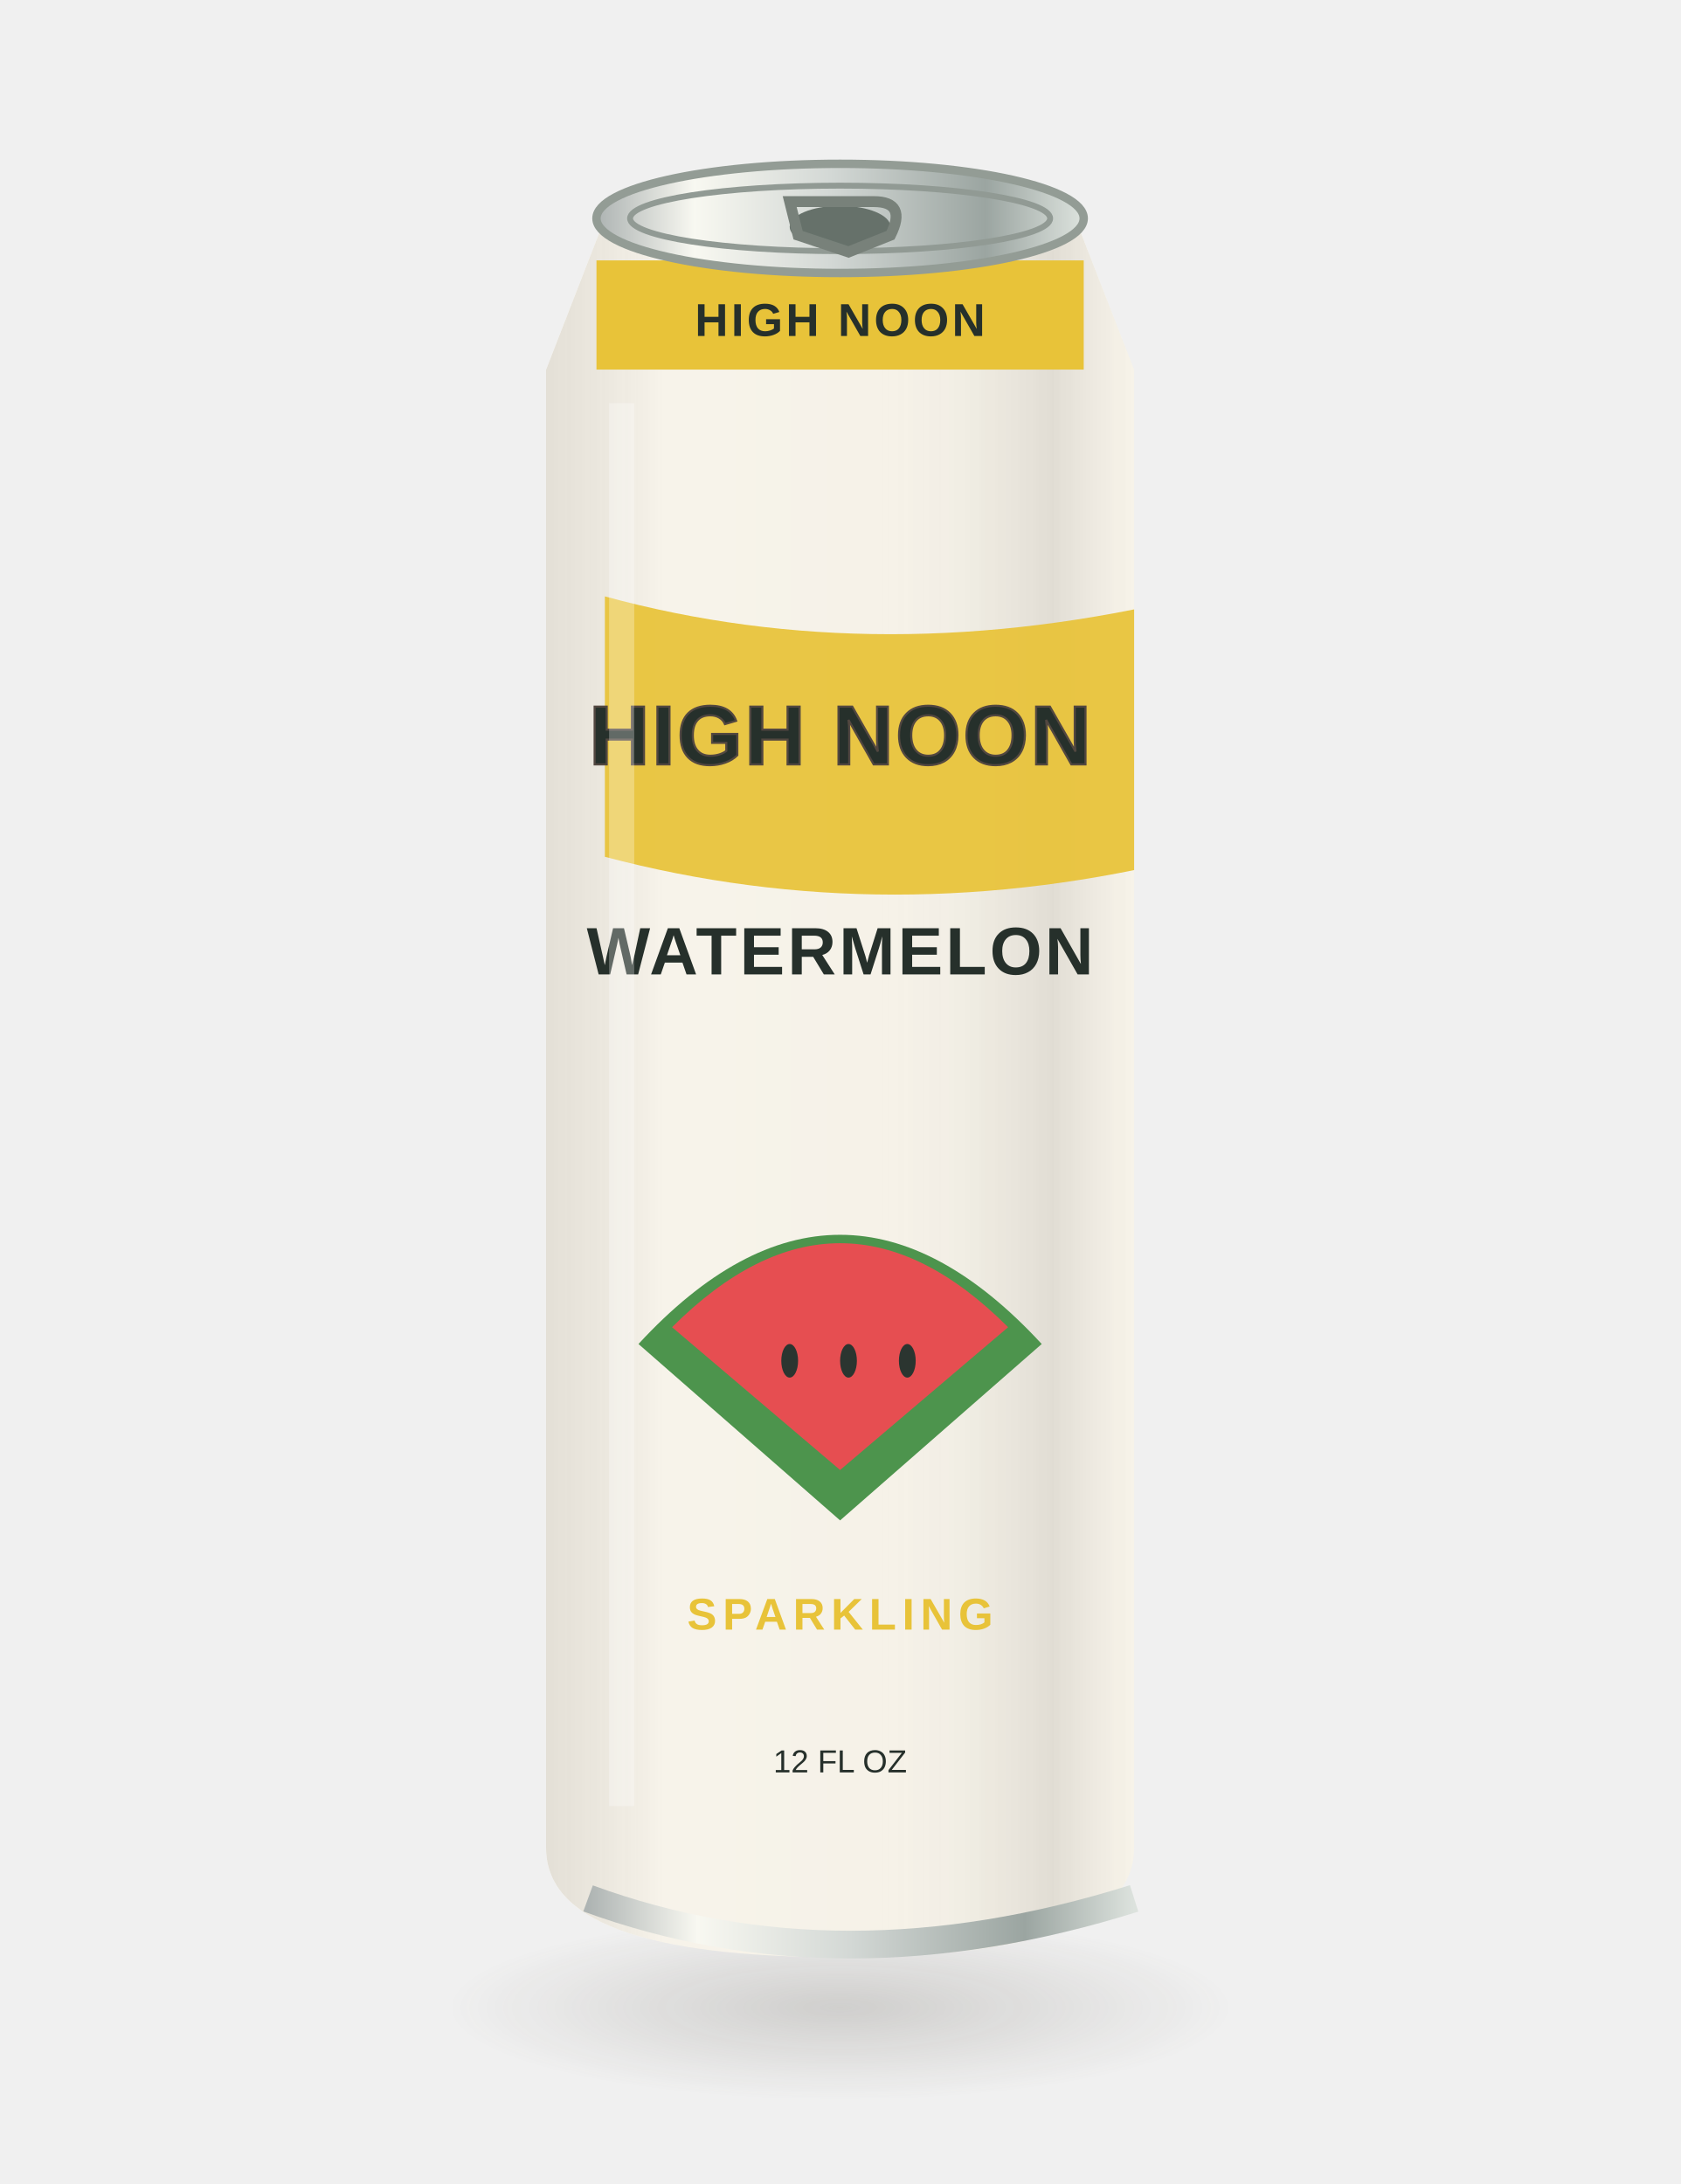
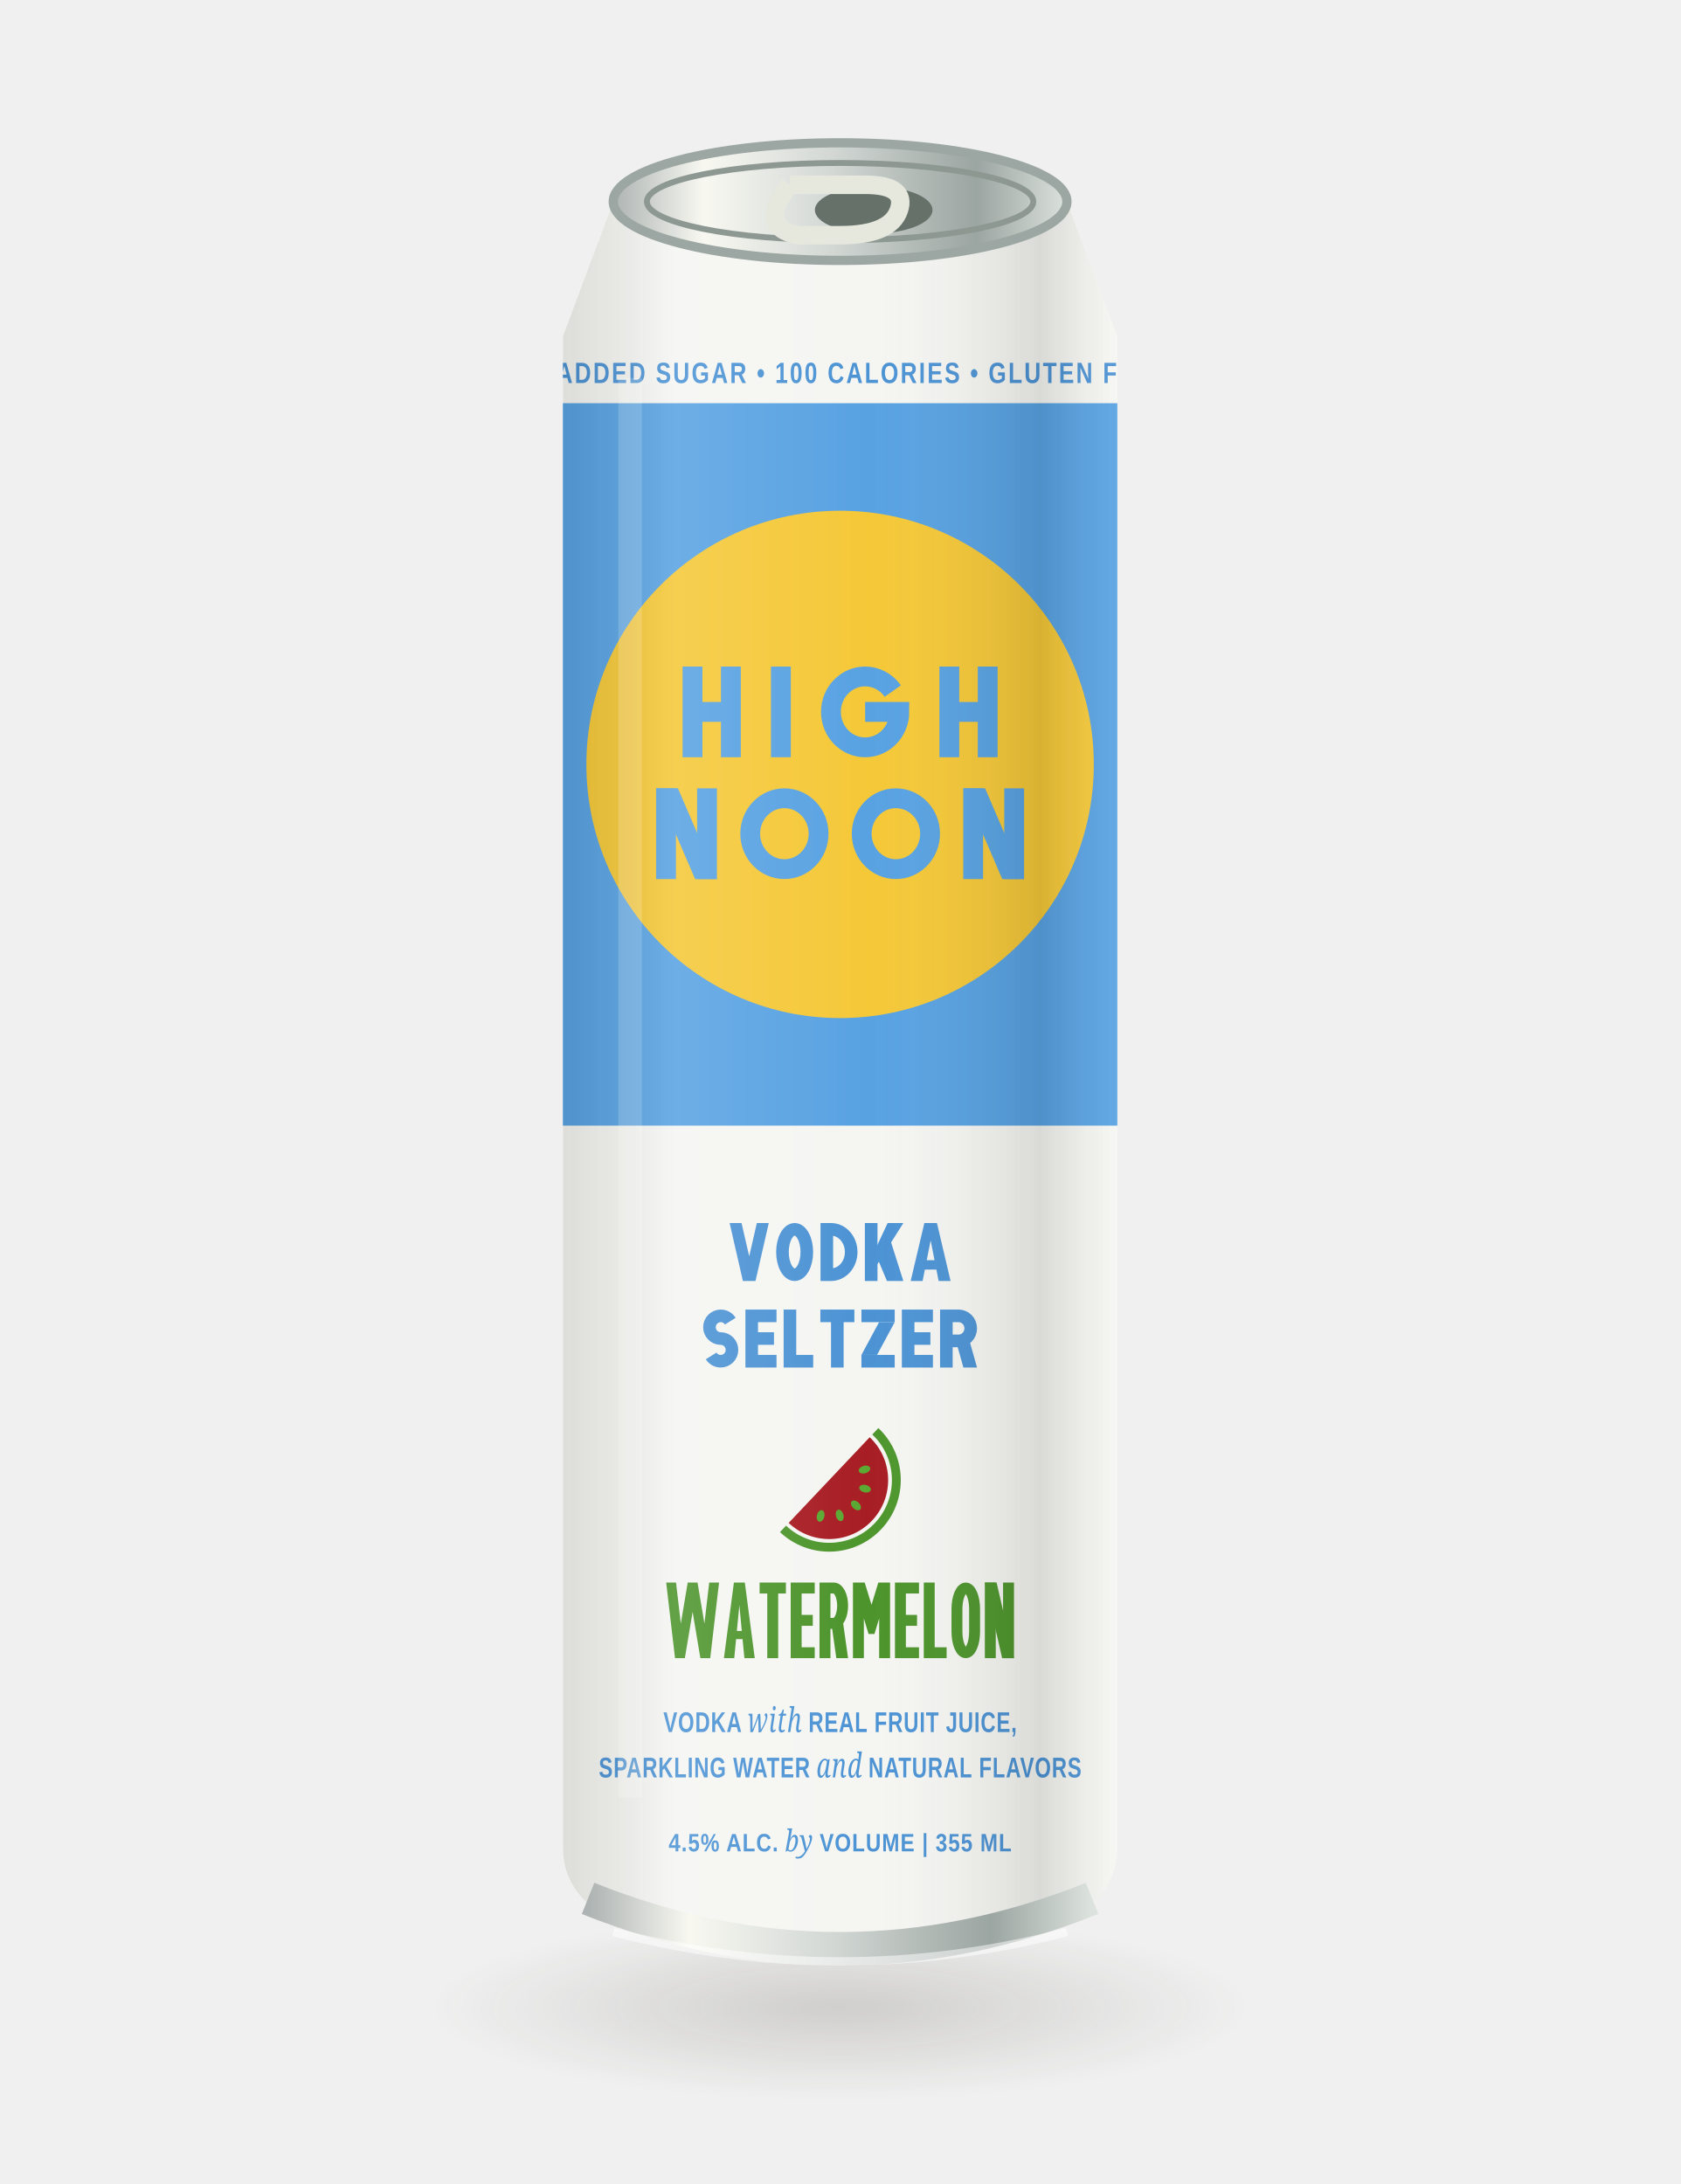
<svg xmlns="http://www.w3.org/2000/svg" viewBox="0 0 200 260" role="img" aria-labelledby="bev-high-noon-vodka-soda-watermelon-title">
  <defs>
    <linearGradient id="bev-high-noon-vodka-soda-watermelon-metal">
      <stop stop-color="#aeb4b3" />
      <stop offset=".2" stop-color="#f8f8f1" />
      <stop offset=".48" stop-color="#d3d8d5" />
      <stop offset=".8" stop-color="#9ba5a1" />
      <stop offset="1" stop-color="#dce2dd" />
    </linearGradient>
    <linearGradient id="bev-high-noon-vodka-soda-watermelon-glass">
      <stop stop-color="#fff" stop-opacity=".65" />
      <stop offset=".18" stop-color="#fff" stop-opacity=".12" />
      <stop offset=".65" stop-color="#fff" stop-opacity=".02" />
      <stop offset="1" stop-color="#75867c" stop-opacity=".35" />
    </linearGradient>
    <linearGradient id="bev-high-noon-vodka-soda-watermelon-shade">
      <stop stop-color="#000" stop-opacity=".12" />
      <stop offset=".2" stop-color="#fff" stop-opacity=".16" />
      <stop offset=".55" stop-color="#fff" stop-opacity="0" />
      <stop offset=".86" stop-color="#000" stop-opacity=".14" />
      <stop offset="1" stop-color="#fff" stop-opacity=".09" />
    </linearGradient>
    <radialGradient id="bev-high-noon-vodka-soda-watermelon-shadow">
      <stop stop-color="#3c372d" stop-opacity=".18" />
      <stop offset="1" stop-color="#3c372d" stop-opacity="0" />
    </radialGradient>
    <clipPath id="bev-high-noon-vodka-soda-watermelon-bodyclip">
-       <path d="M72 26Q100 19 128 26L135 44V220Q135 233 100 233T65 220V44Z" />
+       <path d="M73 24Q100 16 127 24L133 40V220Q133 233 100 233T67 220V40Z" />
    </clipPath>
  </defs>
-   <ellipse cx="100" cy="239" rx="47" ry="11" fill="url(#bev-high-noon-vodka-soda-watermelon-shadow)" />
-   <path d="M72 26Q100 19 128 26L135 44V220Q135 233 100 233T65 220V44Z" fill="#f6f2e8" />
+   <ellipse cx="100" cy="239" rx="49" ry="11" fill="url(#bev-high-noon-vodka-soda-watermelon-shadow)" />
+   <path d="M73 24Q100 16 127 24L133 40V220Q133 233 100 233T67 220V40Z" fill="#f5f5f2" />
  <g clip-path="url(#bev-high-noon-vodka-soda-watermelon-bodyclip)">
-     <path d="M72 26Q100 19 128 26L135 44V220Q135 233 100 233T65 220V44Z" fill="url(#bev-high-noon-vodka-soda-watermelon-shade)" opacity=".63" />
-     <path d="M71 31h58v13H71Z" fill="#e8c339" />
-     <text x="100" y="40" text-anchor="middle" font-family="Arial,sans-serif" font-size="5.5" fill="#26302b" font-weight="bold" letter-spacing=".35">HIGH NOON</text>
-     <path d="M72 71q33 9 70 0v31q-36 9-70 0Z" fill="#e8c339" opacity=".93" />
-     <text x="100" y="91" text-anchor="middle" font-family="Arial,sans-serif" font-size="10" fill="#26302b" font-weight="bold" letter-spacing=".25" stroke="#524740" stroke-width=".25">HIGH NOON</text>
-     <text x="100" y="116" text-anchor="middle" font-family="Arial,sans-serif" font-size="8" fill="#26302b" font-weight="bold" letter-spacing=".35">WATERMELON</text>
-     <path d="M76 160q24-26 48 0l-24 21Z" fill="#4d944d" />
-     <path d="M80 158q20-20 40 0l-20 17Z" fill="#e64e51" />
-     <ellipse cx="94" cy="162" rx="1" ry="2" fill="#2b3530" />
-     <ellipse cx="101" cy="162" rx="1" ry="2" fill="#2b3530" />
-     <ellipse cx="108" cy="162" rx="1" ry="2" fill="#2b3530" />
-     <text x="100" y="194" text-anchor="middle" font-family="Arial,sans-serif" font-size="5.3" fill="#e8c339" font-weight="bold" letter-spacing=".7">SPARKLING</text>
-     <text x="100" y="211" text-anchor="middle" font-family="Arial,sans-serif" font-size="3.8" fill="#26302b">12 FL OZ</text>
-     <path d="M74 48V215" stroke="#fff" stroke-opacity=".28" stroke-width="3" />
+     <path d="M60 48h80v86H60Z" fill="#58a2e2" />
+     <g transform="translate(100 45.6) scale(0.78 1)">
+       <text x="0" y="0" text-anchor="middle" font-family="Arial,sans-serif" font-size="3.5" fill="#4c93d4" font-weight="bold" letter-spacing=".3">NO ADDED SUGAR  •  100 CALORIES  •  GLUTEN FREE</text>
+     </g>
+     <circle cx="100" cy="91" r="30.2" fill="#f5c838" />
+     <g transform="translate(81.25 79.35)">
+       <g fill="none" stroke="#58a2e2" stroke-width="2.36" stroke-miterlimit="8">
+         <g transform="translate(0 0)">
+           <path d="M1.18 0V10.8M5.75 0V10.8M1.18 5.4H5.75" />
+         </g>
+         <g transform="translate(10.52 0)">
+           <path d="M1.18 0V10.8" />
+         </g>
+         <g transform="translate(16.48 0)">
+           <path d="M8.54 2.92A4.07 4.22 0 0 0 5.25 1.18H5.25A4.07 4.22 0 0 0 1.18 5.4V5.4A4.07 4.22 0 0 0 5.25 9.62H5.25A4.07 4.22 0 0 0 9.32 5.4V5.4H5.25" />
+         </g>
+         <g transform="translate(30.57 0)">
+           <path d="M1.18 0V10.8M5.75 0V10.8M1.18 5.4H5.75" />
+         </g>
+       </g>
+       <g fill="#58a2e2" />
+     </g>
+     <g transform="translate(78.1 93.85)">
+       <g fill="none" stroke="#58a2e2" stroke-width="2.36" stroke-miterlimit="8">
+         <g transform="translate(0 0)">
+           <path d="M1.18 0V10.8M6.06 0V10.8" />
+         </g>
+         <g transform="translate(10.02 0)">
+           <path d="M5.25 1.18H5.25A4.07 4.22 0 0 1 9.32 5.4V5.4A4.07 4.22 0 0 1 5.25 9.62H5.25A4.07 4.22 0 0 1 1.18 5.4V5.4A4.07 4.22 0 0 1 5.25 1.18Z" />
+         </g>
+         <g transform="translate(23.29 0)">
+           <path d="M5.25 1.18H5.25A4.07 4.22 0 0 1 9.32 5.4V5.4A4.07 4.22 0 0 1 5.25 9.62H5.25A4.07 4.22 0 0 1 1.18 5.4V5.4A4.07 4.22 0 0 1 5.25 1.18Z" />
+         </g>
+         <g transform="translate(36.56 0)">
+           <path d="M1.18 0V10.8M6.06 0V10.8" />
+         </g>
+       </g>
+       <g fill="#58a2e2">
+         <g transform="translate(0 0)">
+           <path d="M0 0L2.6 0L7.24 10.8L4.64 10.8Z" />
+         </g>
+         <g transform="translate(36.56 0)">
+           <path d="M0 0L2.6 0L7.24 10.8L4.64 10.8Z" />
+         </g>
+       </g>
+     </g>
+     <g transform="translate(86.85 145.6)">
+       <g fill="none" stroke="#4c93d4" stroke-width="1.5" stroke-miterlimit="8">
+         <g transform="translate(5.54 0)">
+           <path d="M2.2 0.75H2.2A1.45 2.7 0 0 1 3.65 3.45V3.45A1.45 2.7 0 0 1 2.2 6.15H2.2A1.45 2.7 0 0 1 0.75 3.45V3.45A1.45 2.7 0 0 1 2.2 0.75Z" />
+         </g>
+         <g transform="translate(10.82 0)">
+           <path d="M0.75 0.75H1.25A2.4 2.7 0 0 1 3.65 3.45V3.45A2.4 2.7 0 0 1 1.25 6.15H0.75Z" />
+         </g>
+         <g transform="translate(16.1 0)">
+           <path d="M0.75 0V6.9" />
+         </g>
+       </g>
+       <g fill="#4c93d4">
+         <g transform="translate(0 0)">
+           <path d="M0 0L1.42 0L2.33 3.96L3.24 0L4.66 0L3.08 6.9L1.58 6.9Z" />
+         </g>
+         <g transform="translate(16.1 0)">
+           <path d="M2.71 0L4.58 0L1.35 5.11L1.35 2.9ZM1.35 3.86L3.12 2.3L4.58 6.9L2.63 6.9Z" />
+         </g>
+         <g transform="translate(21.55 0)">
+           <path d="M1.63 0L3.13 0L4.75 6.9L3.33 6.9L3.06 5.54L1.69 5.54L1.42 6.9L0 6.9ZM2.38 2.07L1.91 4.42L2.84 4.42Z" />
+         </g>
+       </g>
+     </g>
+     <g transform="translate(83.7 155.9)">
+       <g fill="none" stroke="#4c93d4" stroke-width="1.5" stroke-miterlimit="8">
+         <g transform="translate(0 0)">
+           <path d="M3.23 1.38A1.34 1.35 0 0 0 2.09 0.75A1.34 1.35 0 0 0 2.09 3.45A1.34 1.35 0 0 1 2.09 6.15A1.34 1.35 0 0 1 0.95 5.52" />
+         </g>
+         <g transform="translate(5.03 0)">
+           <path d="M3.7 0.75H0.75V6.15H3.7M0.75 3.45H3.4" />
+         </g>
+         <g transform="translate(9.58 0)">
+           <path d="M0.75 0V6.15H3.52" />
+         </g>
+         <g transform="translate(13.95 0)">
+           <path d="M0 0.75H4.05M2.02 0.75V6.9" />
+         </g>
+         <g transform="translate(18.84 0)">
+           <path d="M0 0.75H3.96M0 6.15H3.96" />
+         </g>
+         <g transform="translate(23.65 0)">
+           <path d="M3.7 0.75H0.75V6.15H3.7M0.75 3.45H3.4" />
+         </g>
+         <g transform="translate(28.2 0)">
+           <path d="M0.75 6.9V0.75H2.2A1.45 1.49 0 0 1 3.65 2.24V2.24A1.45 1.49 0 0 1 2.2 3.73H0.75" />
+         </g>
+       </g>
+       <g fill="#4c93d4">
+         <g transform="translate(18.84 0)">
+           <path d="M2.1 1.5L3.96 1.5L1.86 5.4L0 5.4Z" />
+         </g>
+         <g transform="translate(28.2 0)">
+           <path d="M1.76 3.28L3.38 3.28L4.4 6.9L2.78 6.9Z" />
+         </g>
+       </g>
+     </g>
+     <g transform="translate(98.7 176.2) rotate(-46.6) scale(.195)">
+       <path d="M-36 0A36 36 0 0 0 36 0Z" fill="#a81d24" />
+       <path d="M-41 0A41 41 0 0 0 41 0" fill="none" stroke="#4d962c" stroke-width="5.4" />
+       <ellipse cx="19.49" cy="11.25" rx="3.6" ry="2.3" transform="rotate(30 19.49 11.25)" fill="#5aa832" />
+       <ellipse cx="11.25" cy="19.49" rx="3.6" ry="2.3" transform="rotate(60 11.25 19.49)" fill="#5aa832" />
+       <ellipse cx="0" cy="22.5" rx="3.6" ry="2.3" transform="rotate(90 0 22.5)" fill="#5aa832" />
+       <ellipse cx="-11.25" cy="19.49" rx="3.6" ry="2.3" transform="rotate(120 -11.25 19.49)" fill="#5aa832" />
+       <ellipse cx="-19.49" cy="11.25" rx="3.6" ry="2.3" transform="rotate(150 -19.49 11.25)" fill="#5aa832" />
+     </g>
+     <g transform="translate(79.3 188.4)">
+       <g fill="none" stroke="#4d942c" stroke-width="1.3" stroke-miterlimit="8">
+         <g transform="translate(11.12 0)">
+           <path d="M0 0.65H3.13M1.56 0.65V9" />
+         </g>
+         <g transform="translate(14.82 0)">
+           <path d="M2.86 0.65H0.65V8.35H2.86M0.65 4.5H2.63" />
+         </g>
+         <g transform="translate(18.25 0)">
+           <path d="M0.65 9V0.65H1.7A1.05 2.1 0 0 1 2.75 2.75V2.76A1.05 2.1 0 0 1 1.7 4.86H0.65" />
+         </g>
+         <g transform="translate(27.23 0)">
+           <path d="M2.86 0.65H0.65V8.35H2.86M0.65 4.5H2.63" />
+         </g>
+         <g transform="translate(30.66 0)">
+           <path d="M0.65 0V8.35H2.72" />
+         </g>
+         <g transform="translate(33.96 0)">
+           <path d="M1.7 0.65H1.7A1.05 2.5 0 0 1 2.75 3.15V5.85A1.05 2.5 0 0 1 1.7 8.35H1.7A1.05 2.5 0 0 1 0.65 5.85V3.15A1.05 2.5 0 0 1 1.7 0.65Z" />
+         </g>
+         <g transform="translate(37.93 0)">
+           <path d="M0.65 0V9M2.82 0V9" />
+         </g>
+       </g>
+       <g fill="#4d942c">
+         <g transform="translate(0 0)">
+           <path d="M0 0L1.17 0L2.22 9L1.05 9ZM2.56 0L3.73 0L2.22 9L1.05 9ZM2.56 0L3.73 0L5.24 9L4.07 9ZM5.12 0L6.29 0L5.24 9L4.07 9Z" />
+         </g>
+         <g transform="translate(6.87 0)">
+           <path d="M1.19 0L2.49 0L3.67 9L2.44 9L2.22 6.73L1.45 6.73L1.23 9L0 9ZM1.84 2.7L1.54 5.76L2.13 5.76Z" />
+         </g>
+         <g transform="translate(18.25 0)">
+           <path d="M1.36 4.47L2.76 4.47L3.4 9L2 9Z" />
+         </g>
+         <g transform="translate(22.23 0)">
+           <path d="M0 0L1.4 0L2.21 2.65L3.02 0L4.42 0L4.42 9L3.12 9L3.12 4.28L2.56 6.12L1.86 6.12L1.3 4.28L1.3 9L0 9Z" />
+         </g>
+         <g transform="translate(37.93 0)">
+           <path d="M0 0L1.4 0L3.47 9L2.06 9Z" />
+         </g>
+       </g>
+     </g>
+     <g transform="translate(100 206.2) scale(0.73 1)">
+       <text text-anchor="middle" font-family="Arial,sans-serif" font-size="3.4" font-weight="bold" fill="#4c93d4" letter-spacing=".12">VODKA <tspan font-family="Georgia,serif" font-style="italic" font-weight="normal" font-size="4.08">with</tspan> REAL FRUIT JUICE,</text>
+     </g>
+     <g transform="translate(100 211.6) scale(0.73 1)">
+       <text text-anchor="middle" font-family="Arial,sans-serif" font-size="3.4" font-weight="bold" fill="#4c93d4" letter-spacing=".12">SPARKLING WATER <tspan font-family="Georgia,serif" font-style="italic" font-weight="normal" font-size="4.08">and</tspan> NATURAL FLAVORS</text>
+     </g>
+     <g transform="translate(100 220.4) scale(0.84 1)">
+       <text text-anchor="middle" font-family="Arial,sans-serif" font-size="3" font-weight="bold" fill="#4c93d4" letter-spacing=".12">4.5% ALC. <tspan font-family="Georgia,serif" font-style="italic" font-weight="normal" font-size="3.6">by</tspan> VOLUME  |  355 ML</text>
+     </g>
+     <path d="M73 24Q100 16 127 24L133 40V220Q133 233 100 233T67 220V40Z" fill="url(#bev-high-noon-vodka-soda-watermelon-shade)" opacity="0.8" />
+     <path d="M75 45V214" fill="none" stroke="#fff" stroke-opacity="0.17" stroke-width="2.8" />
  </g>
-   <ellipse cx="100" cy="26" rx="29" ry="6.5" fill="url(#bev-high-noon-vodka-soda-watermelon-metal)" stroke="#939c95" />
-   <ellipse cx="100" cy="26" rx="25" ry="3.9" fill="none" stroke="#919a94" stroke-width=".7" />
-   <ellipse cx="100" cy="27" rx="6" ry="2.5" fill="#66716a" />
-   <path d="M94 24h10q4 0 2 4l-5 2-6-2Z" fill="none" stroke="#78817a" stroke-width="1.3" />
-   <path d="M70 226q30 11 65 0" fill="none" stroke="url(#bev-high-noon-vodka-soda-watermelon-metal)" stroke-width="3.3" />
+   <ellipse cx="100" cy="24" rx="27" ry="7" fill="url(#bev-high-noon-vodka-soda-watermelon-metal)" stroke="#9ca7a4" stroke-width="1.1" />
+   <ellipse cx="100" cy="24" rx="23" ry="4.6" fill="none" stroke="#8d9892" stroke-width=".7" />
+   <ellipse cx="104" cy="25" rx="7" ry="2.8" fill="#657169" />
+   <path d="M94 22h9q5 0 4 3t-7 3h-5q-5-1-1-6" fill="none" stroke="#e6e8de" stroke-width="2.2" />
+   <path d="M70 226q30 12 60 0" fill="none" stroke="url(#bev-high-noon-vodka-soda-watermelon-metal)" stroke-width="4" />
+   <path d="M73 230q27 7 54 0" fill="none" stroke="#fff" stroke-opacity=".5" stroke-width="1" />
</svg>
